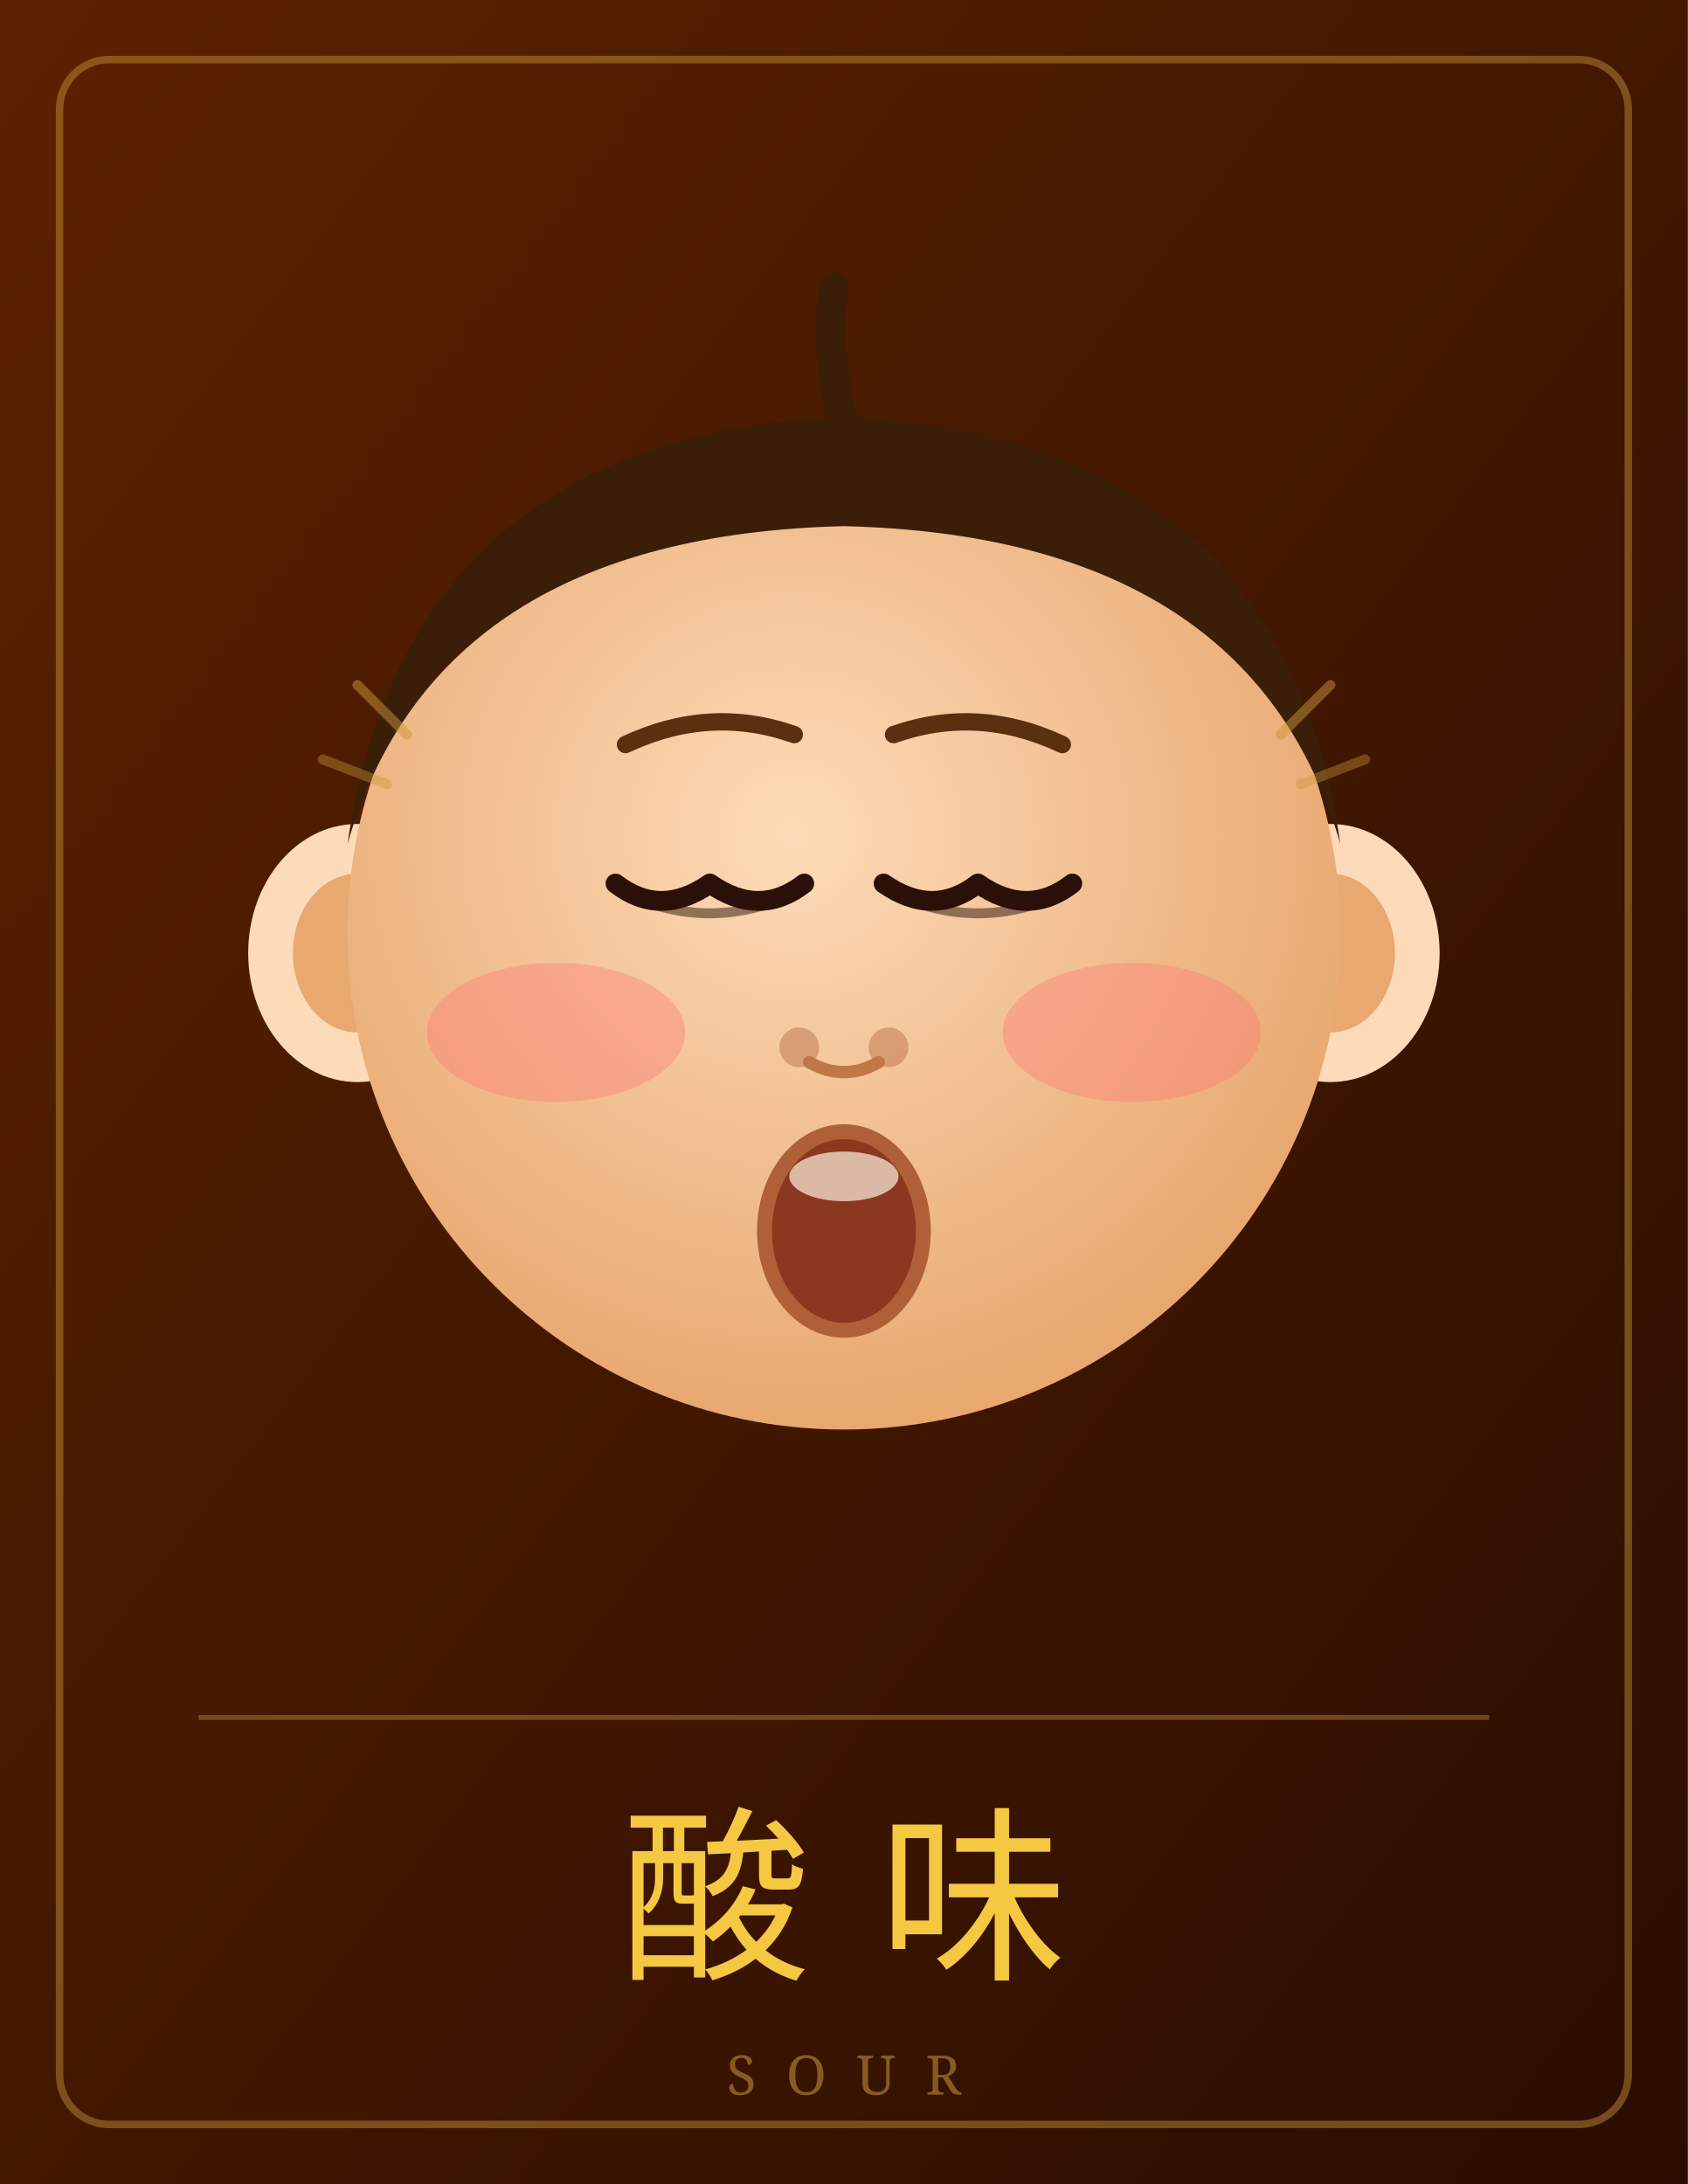
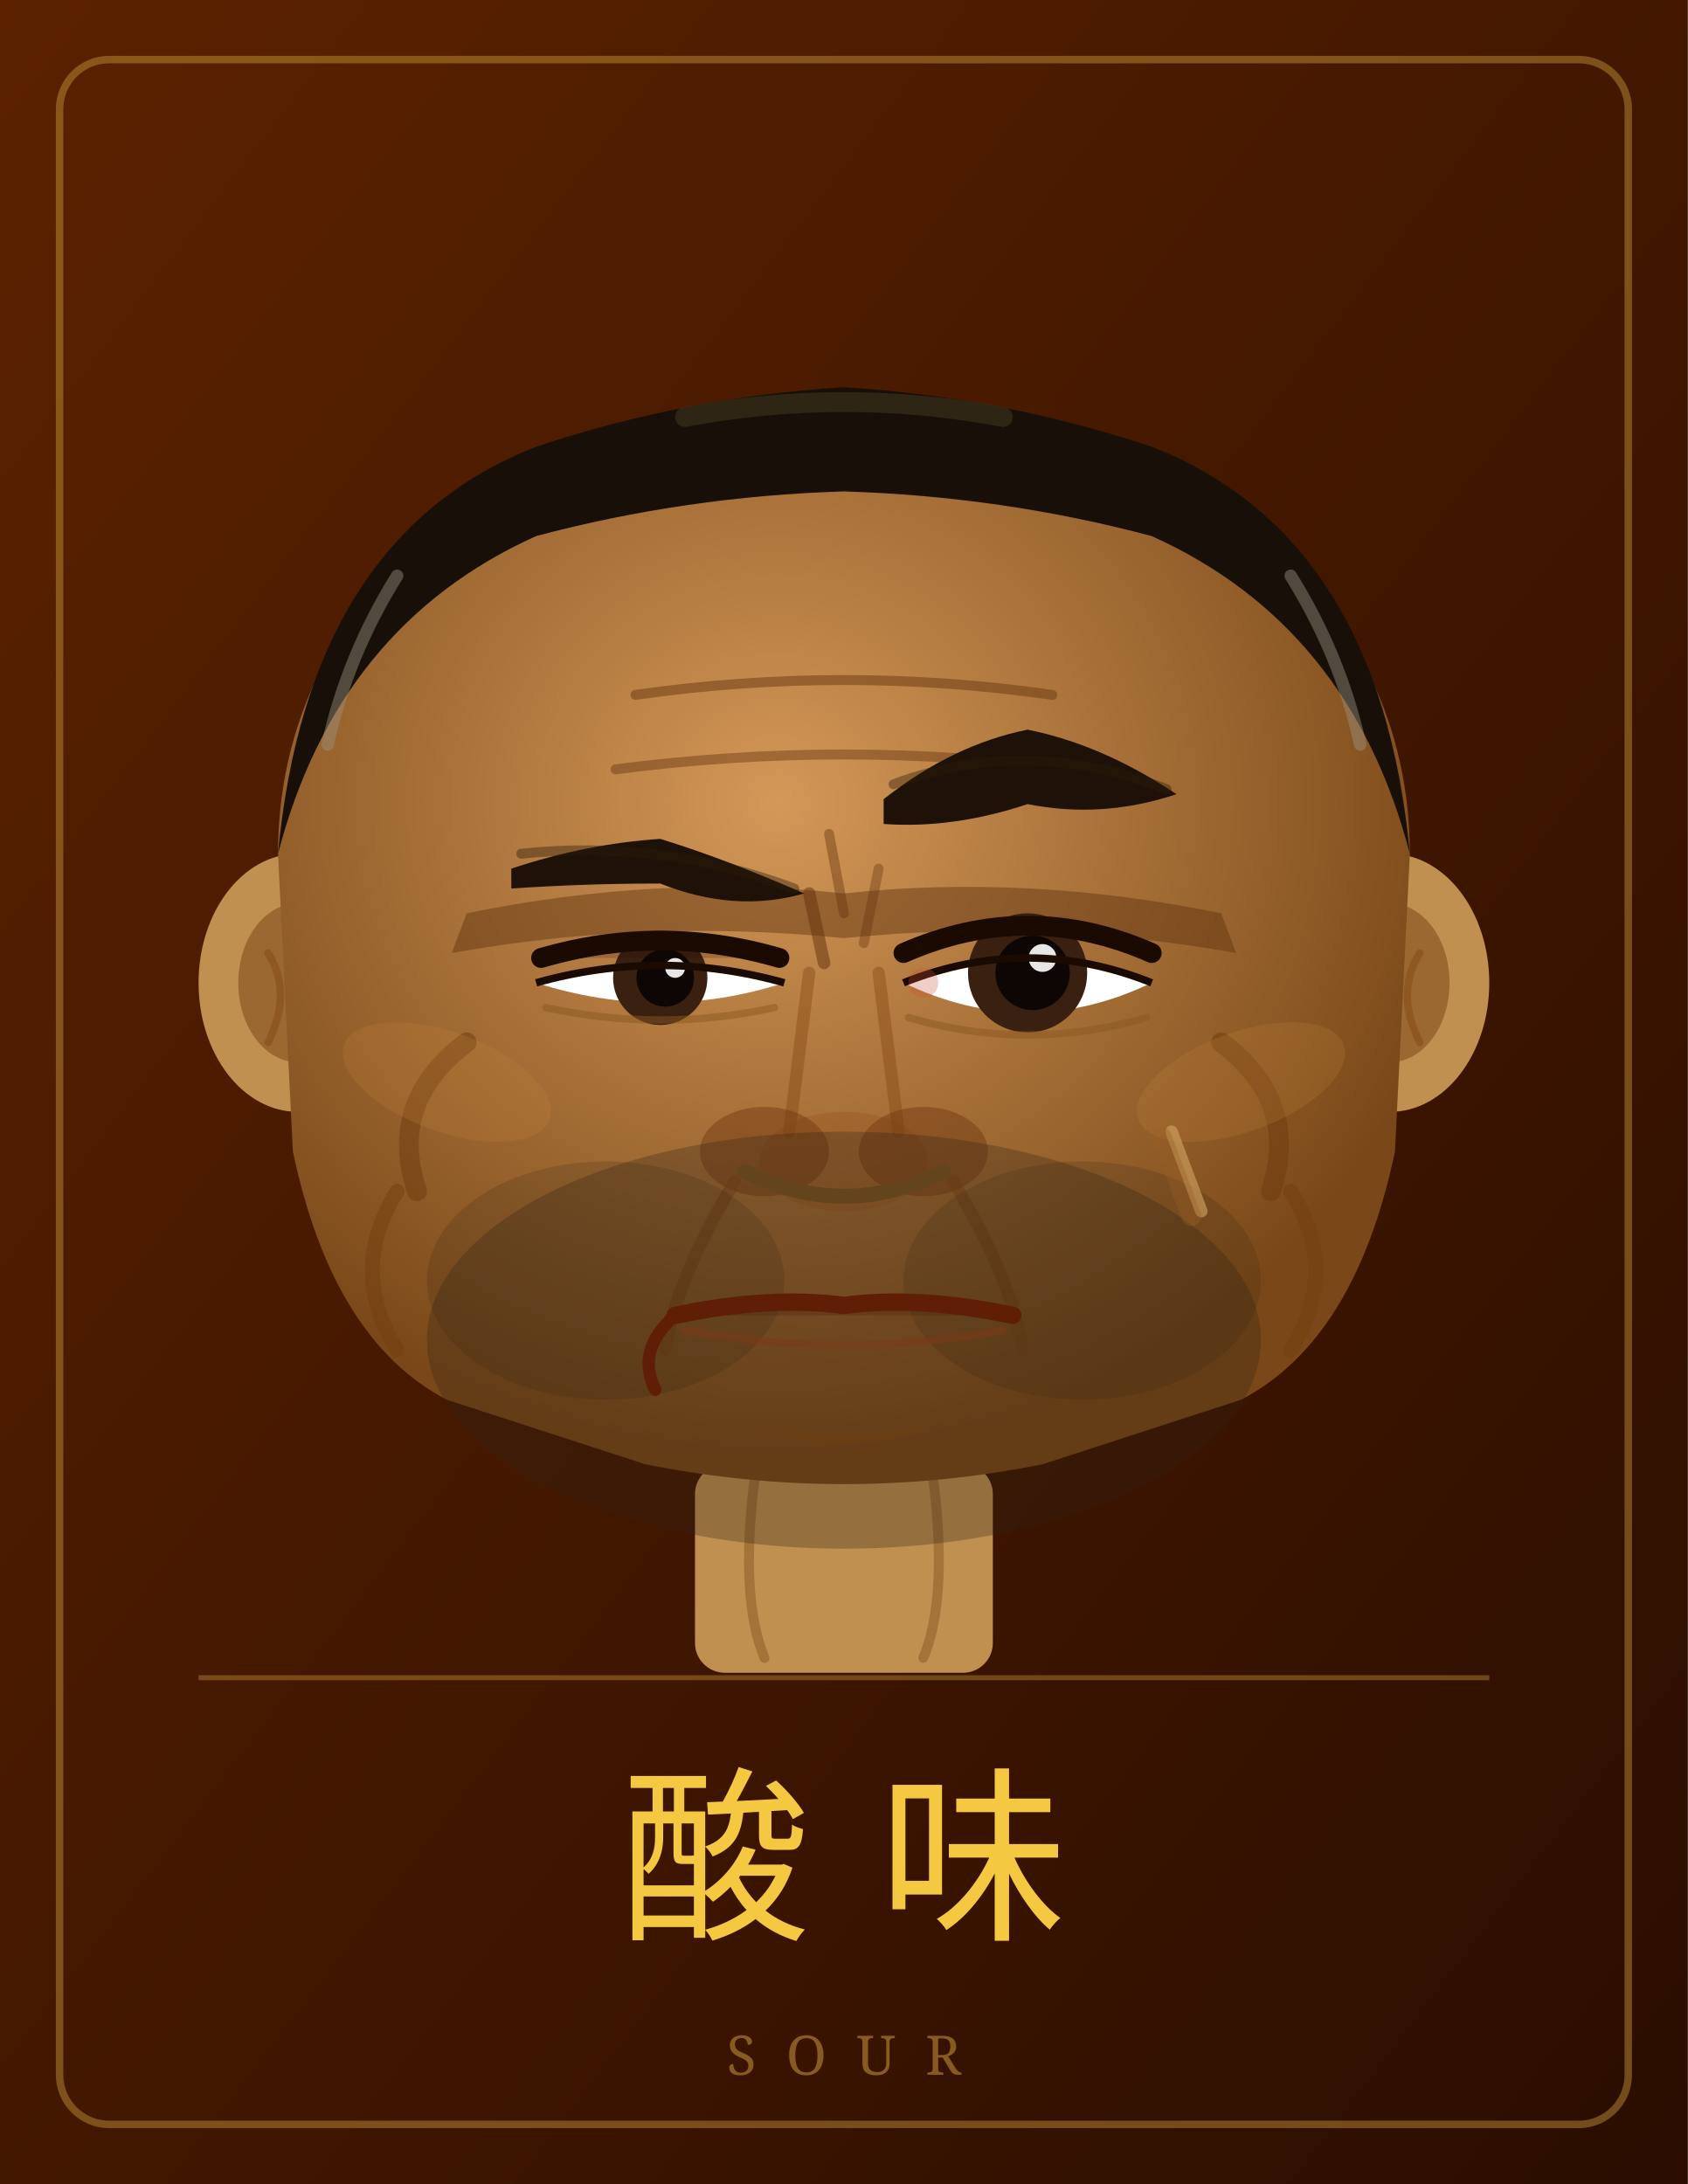
<svg xmlns="http://www.w3.org/2000/svg" viewBox="0 0 340 440">
  <defs>
-     <linearGradient id="bg3" x1="0" y1="0" x2="1" y2="1" gradientUnits="objectBoundingBox">
+     <linearGradient id="bg" x1="0" y1="0" x2="1" y2="1" gradientUnits="objectBoundingBox">
      <stop offset="0%" stop-color="#5c2200" />
      <stop offset="100%" stop-color="#2a0d00" />
    </linearGradient>
-     <radialGradient id="face3" cx="45%" cy="40%" r="60%">
-       <stop offset="0%" stop-color="#fddbb8" />
-       <stop offset="100%" stop-color="#e8a870" />
+     <radialGradient id="sk" cx="44%" cy="36%" r="62%">
+       <stop offset="0%" stop-color="#d49858" />
+       <stop offset="100%" stop-color="#7a4818" />
    </radialGradient>
  </defs>
-   <rect width="340" height="440" fill="url(#bg3)" />
+   <rect width="340" height="440" fill="url(#bg)" />
  <rect x="12" y="12" width="316" height="416" rx="10" fill="none" stroke="rgba(200,151,58,0.45)" stroke-width="1.5" />
-   <ellipse cx="72" cy="192" rx="22" ry="26" fill="#fddbb8" />
-   <ellipse cx="268" cy="192" rx="22" ry="26" fill="#fddbb8" />
-   <ellipse cx="72" cy="192" rx="13" ry="16" fill="#e8a870" />
-   <ellipse cx="268" cy="192" rx="13" ry="16" fill="#e8a870" />
-   <circle cx="170" cy="188" r="100" fill="url(#face3)" />
-   <path d="M70 170 Q82 88 170 84 Q258 88 270 170 Q252 108 170 106 Q88 108 70 170z" fill="#3a1e08" />
-   <path d="M170 86 Q166 70 168 58" stroke="#3a1e08" stroke-width="6" fill="none" stroke-linecap="round" />
-   <path d="M126 150 Q143 142 160 148" stroke="#5a3010" stroke-width="3.5" fill="none" stroke-linecap="round" />
-   <path d="M180 148 Q197 142 214 150" stroke="#5a3010" stroke-width="3.5" fill="none" stroke-linecap="round" />
-   <path d="M124 178 Q133 185 143 178 Q153 185 162 178" stroke="#2a1008" stroke-width="4" fill="none" stroke-linecap="round" stroke-linejoin="round" />
-   <path d="M126 180 Q143 188 160 180" stroke="#2a1008" stroke-width="2" fill="none" stroke-linecap="round" opacity="0.5" />
-   <path d="M178 178 Q188 185 197 178 Q207 185 216 178" stroke="#2a1008" stroke-width="4" fill="none" stroke-linecap="round" stroke-linejoin="round" />
-   <path d="M180 180 Q197 188 214 180" stroke="#2a1008" stroke-width="2" fill="none" stroke-linecap="round" opacity="0.5" />
-   <circle cx="161" cy="211" r="4" fill="rgba(160,80,40,0.35)" />
-   <circle cx="179" cy="211" r="4" fill="rgba(160,80,40,0.35)" />
-   <path d="M163 214 Q170 218 177 214" stroke="#c07848" stroke-width="2.5" fill="none" stroke-linecap="round" />
-   <ellipse cx="112" cy="208" rx="26" ry="14" fill="#ff7070" opacity="0.35" />
-   <ellipse cx="228" cy="208" rx="26" ry="14" fill="#ff7070" opacity="0.35" />
-   <ellipse cx="170" cy="248" rx="16" ry="20" fill="#8a3820" />
-   <ellipse cx="170" cy="248" rx="16" ry="20" fill="none" stroke="#b06038" stroke-width="3" />
-   <ellipse cx="170" cy="237" rx="11" ry="5" fill="rgba(255,240,220,0.7)" />
-   <path d="M82 148 L72 138" stroke="rgba(200,151,58,0.5)" stroke-width="2" stroke-linecap="round" />
-   <path d="M78 158 L65 153" stroke="rgba(200,151,58,0.4)" stroke-width="2" stroke-linecap="round" />
-   <path d="M258 148 L268 138" stroke="rgba(200,151,58,0.5)" stroke-width="2" stroke-linecap="round" />
-   <path d="M262 158 L275 153" stroke="rgba(200,151,58,0.4)" stroke-width="2" stroke-linecap="round" />
-   <line x1="40" y1="346" x2="300" y2="346" stroke="rgba(200,151,58,0.4)" stroke-width="1" />
-   <text x="170" y="396" text-anchor="middle" font-family="Hiragino Mincho ProN, Yu Mincho, serif" font-size="38" fill="#f5c842" letter-spacing="14">酸味</text>
-   <text x="170" y="422" text-anchor="middle" font-family="Georgia, serif" font-size="11" fill="rgba(200,151,58,0.55)" letter-spacing="6">SOUR</text>
+   <rect x="140" y="295" width="60" height="42" rx="6" fill="#c09050" />
+   <path d="M152 298 Q149 322 154 334" stroke="rgba(110,60,15,0.35)" stroke-width="2" fill="none" stroke-linecap="round" />
+   <path d="M188 298 Q191 322 186 334" stroke="rgba(110,60,15,0.35)" stroke-width="2" fill="none" stroke-linecap="round" />
+   <ellipse cx="60" cy="198" rx="20" ry="26" fill="#c09050" />
+   <ellipse cx="280" cy="198" rx="20" ry="26" fill="#c09050" />
+   <ellipse cx="60" cy="198" rx="12" ry="16" fill="#9a6830" />
+   <ellipse cx="280" cy="198" rx="12" ry="16" fill="#9a6830" />
+   <path d="M54 192 Q59 200 54 210" stroke="rgba(130,70,20,0.45)" stroke-width="1.5" fill="none" stroke-linecap="round" />
+   <path d="M286 192 Q281 200 286 210" stroke="rgba(130,70,20,0.45)" stroke-width="1.5" fill="none" stroke-linecap="round" />
+   <path d="M170 84 C242 82 284 122 284 172 L281 232 Q273 270 250 282 L210 295 Q170 303 130 295 L90 282 Q67 270 59 232 L56 172 C56 122 98 82 170 84Z" fill="url(#sk)" />
+   <path d="M80 240 Q70 256 80 272" stroke="rgba(115,60,15,0.45)" stroke-width="3" fill="none" stroke-linecap="round" />
+   <path d="M260 240 Q270 256 260 272" stroke="rgba(115,60,15,0.45)" stroke-width="3" fill="none" stroke-linecap="round" />
+   <path d="M246 210 Q262 222 256 240" stroke="rgba(110,58,15,0.5)" stroke-width="4" fill="none" stroke-linecap="round" />
+   <path d="M94 210 Q78 222 84 240" stroke="rgba(110,58,15,0.5)" stroke-width="4" fill="none" stroke-linecap="round" />
+   <ellipse cx="250" cy="218" rx="22" ry="10" fill="rgba(195,135,62,0.22)" transform="rotate(-20,250,218)" />
+   <ellipse cx="90" cy="218" rx="22" ry="10" fill="rgba(195,135,62,0.22)" transform="rotate(20,90,218)" />
+   <path d="M56 172 Q62 108 108 90 Q138 80 170 78 Q202 80 232 90 Q278 108 284 172 Q272 126 232 108 Q202 100 170 99 Q138 100 108 108 Q68 126 56 172Z" fill="#181008" />
+   <path d="M138 84 Q170 78 202 84" stroke="#382e1a" stroke-width="4" fill="none" stroke-linecap="round" opacity="0.7" />
+   <path d="M66 150 Q70 132 80 116" stroke="#9a9080" stroke-width="2.5" fill="none" stroke-linecap="round" opacity="0.45" />
+   <path d="M274 150 Q270 132 260 116" stroke="#9a9080" stroke-width="2.5" fill="none" stroke-linecap="round" opacity="0.45" />
+   <path d="M128 140 Q170 134 212 140" stroke="rgba(100,52,14,0.48)" stroke-width="2" fill="none" stroke-linecap="round" />
+   <path d="M124 155 Q170 149 216 155" stroke="rgba(100,52,14,0.44)" stroke-width="2" fill="none" stroke-linecap="round" />
+   <path d="M167 168 L170 184" stroke="rgba(100,52,14,0.42)" stroke-width="2" fill="none" stroke-linecap="round" />
+   <path d="M94 184 Q133 176 170 180 Q207 176 246 184 L249 192 Q210 185 170 189 Q130 185 91 192Z" fill="rgba(95,50,14,0.45)" />
+   <path d="M103 175 Q118 170 133 169 Q146 173 162 180 Q148 184 133 178 Q118 178 103 179Z" fill="#1e1208" />
+   <path d="M105 172 Q133 169 160 179" stroke="#2a1a08" stroke-width="2" fill="none" stroke-linecap="round" opacity="0.4" />
+   <path d="M178 161 Q192 150 207 147 Q222 150 237 160 Q222 165 207 162 Q192 167 178 166Z" fill="#1e1208" />
+   <path d="M180 158 Q207 148 235 159" stroke="#2a1a08" stroke-width="2" fill="none" stroke-linecap="round" opacity="0.4" />
+   <path d="M163 180 L166 194" stroke="rgba(100,52,14,0.52)" stroke-width="2.5" fill="none" stroke-linecap="round" />
+   <path d="M177 175 L174 190" stroke="rgba(100,52,14,0.38)" stroke-width="2" fill="none" stroke-linecap="round" />
+   <path d="M108 198 Q133 191 158 198 Q133 206 108 198Z" fill="white" />
+   <circle cx="133" cy="197" r="9.5" fill="#3a2010" />
+   <circle cx="134" cy="197" r="5.8" fill="#0e0604" />
+   <circle cx="136" cy="195" r="2" fill="rgba(255,255,255,0.9)" />
+   <path d="M108 198 Q133 191 158 198" fill="none" stroke="#1a0a02" stroke-width="1.5" />
+   <path d="M109 193 Q133 186 157 193" stroke="#1a0a02" stroke-width="4" fill="rgba(30,10,2,0.18)" stroke-linecap="round" />
+   <path d="M110 203 Q133 208 156 203" stroke="#8a5820" stroke-width="1.5" fill="none" stroke-linecap="round" opacity="0.5" />
+   <path d="M182 198 Q207 188 232 198 Q207 210 182 198Z" fill="white" />
+   <circle cx="207" cy="196" r="12" fill="#3a2010" />
+   <circle cx="208" cy="196" r="7.5" fill="#0e0604" />
+   <circle cx="210" cy="193" r="2.8" fill="rgba(255,255,255,0.9)" />
+   <path d="M182 198 Q207 188 232 198" fill="none" stroke="#1a0a02" stroke-width="1.5" />
+   <path d="M182 192 Q207 181 232 192" stroke="#1a0a02" stroke-width="4" fill="none" stroke-linecap="round" />
+   <path d="M183 205 Q207 212 231 205" stroke="#8a5820" stroke-width="1.5" fill="none" stroke-linecap="round" opacity="0.5" />
+   <circle cx="186" cy="198" r="3" fill="rgba(200,80,60,0.28)" />
+   <path d="M163 196 L159 228" stroke="rgba(130,70,18,0.42)" stroke-width="2.5" fill="none" stroke-linecap="round" />
+   <path d="M177 196 L181 228" stroke="rgba(130,70,18,0.42)" stroke-width="2.5" fill="none" stroke-linecap="round" />
+   <ellipse cx="170" cy="234" rx="17" ry="10" fill="rgba(148,78,28,0.3)" />
+   <ellipse cx="154" cy="232" rx="13" ry="9" fill="rgba(108,50,14,0.42)" />
+   <ellipse cx="186" cy="232" rx="13" ry="9" fill="rgba(108,50,14,0.42)" />
+   <path d="M150 236 Q170 246 190 236" stroke="#7a5220" stroke-width="3" fill="none" stroke-linecap="round" />
+   <path d="M148 238 Q136 258 134 272" stroke="rgba(128,68,20,0.5)" stroke-width="2.5" fill="none" stroke-linecap="round" />
+   <path d="M192 238 Q204 258 206 272" stroke="rgba(128,68,20,0.5)" stroke-width="2.5" fill="none" stroke-linecap="round" />
+   <ellipse cx="170" cy="270" rx="84" ry="42" fill="rgba(48,36,20,0.3)" />
+   <ellipse cx="122" cy="258" rx="36" ry="24" fill="rgba(48,36,20,0.18)" />
+   <ellipse cx="218" cy="258" rx="36" ry="24" fill="rgba(48,36,20,0.18)" />
+   <path d="M136 265 Q155 261 170 263 Q185 261 204 265" stroke="#601e06" stroke-width="3.5" fill="rgba(65,16,3,0.22)" stroke-linecap="round" />
+   <path d="M136 265 Q128 272 132 280" stroke="#601e06" stroke-width="2.5" fill="none" stroke-linecap="round" />
+   <path d="M138 268 Q170 274 202 268" stroke="#7a3818" stroke-width="1.5" fill="none" stroke-linecap="round" opacity="0.55" />
+   <path d="M155 288 Q170 292 185 288" stroke="rgba(115,60,15,0.3)" stroke-width="1.5" fill="none" stroke-linecap="round" />
+   <path d="M236 228 L242 244" stroke="rgba(210,165,100,0.6)" stroke-width="2.5" stroke-linecap="round" />
+   <path d="M234 229 L240 245" stroke="rgba(155,95,38,0.35)" stroke-width="4" fill="none" stroke-linecap="round" />
+   <line x1="40" y1="338" x2="300" y2="338" stroke="rgba(200,151,58,0.4)" stroke-width="1" />
+   <text x="170" y="388" text-anchor="middle" font-family="Hiragino Mincho ProN, Yu Mincho, serif" font-size="38" fill="#f5c842" letter-spacing="14">酸味</text>
+   <text x="170" y="418" text-anchor="middle" font-family="Georgia, serif" font-size="11" fill="rgba(200,151,58,0.55)" letter-spacing="6">SOUR</text>
</svg>
